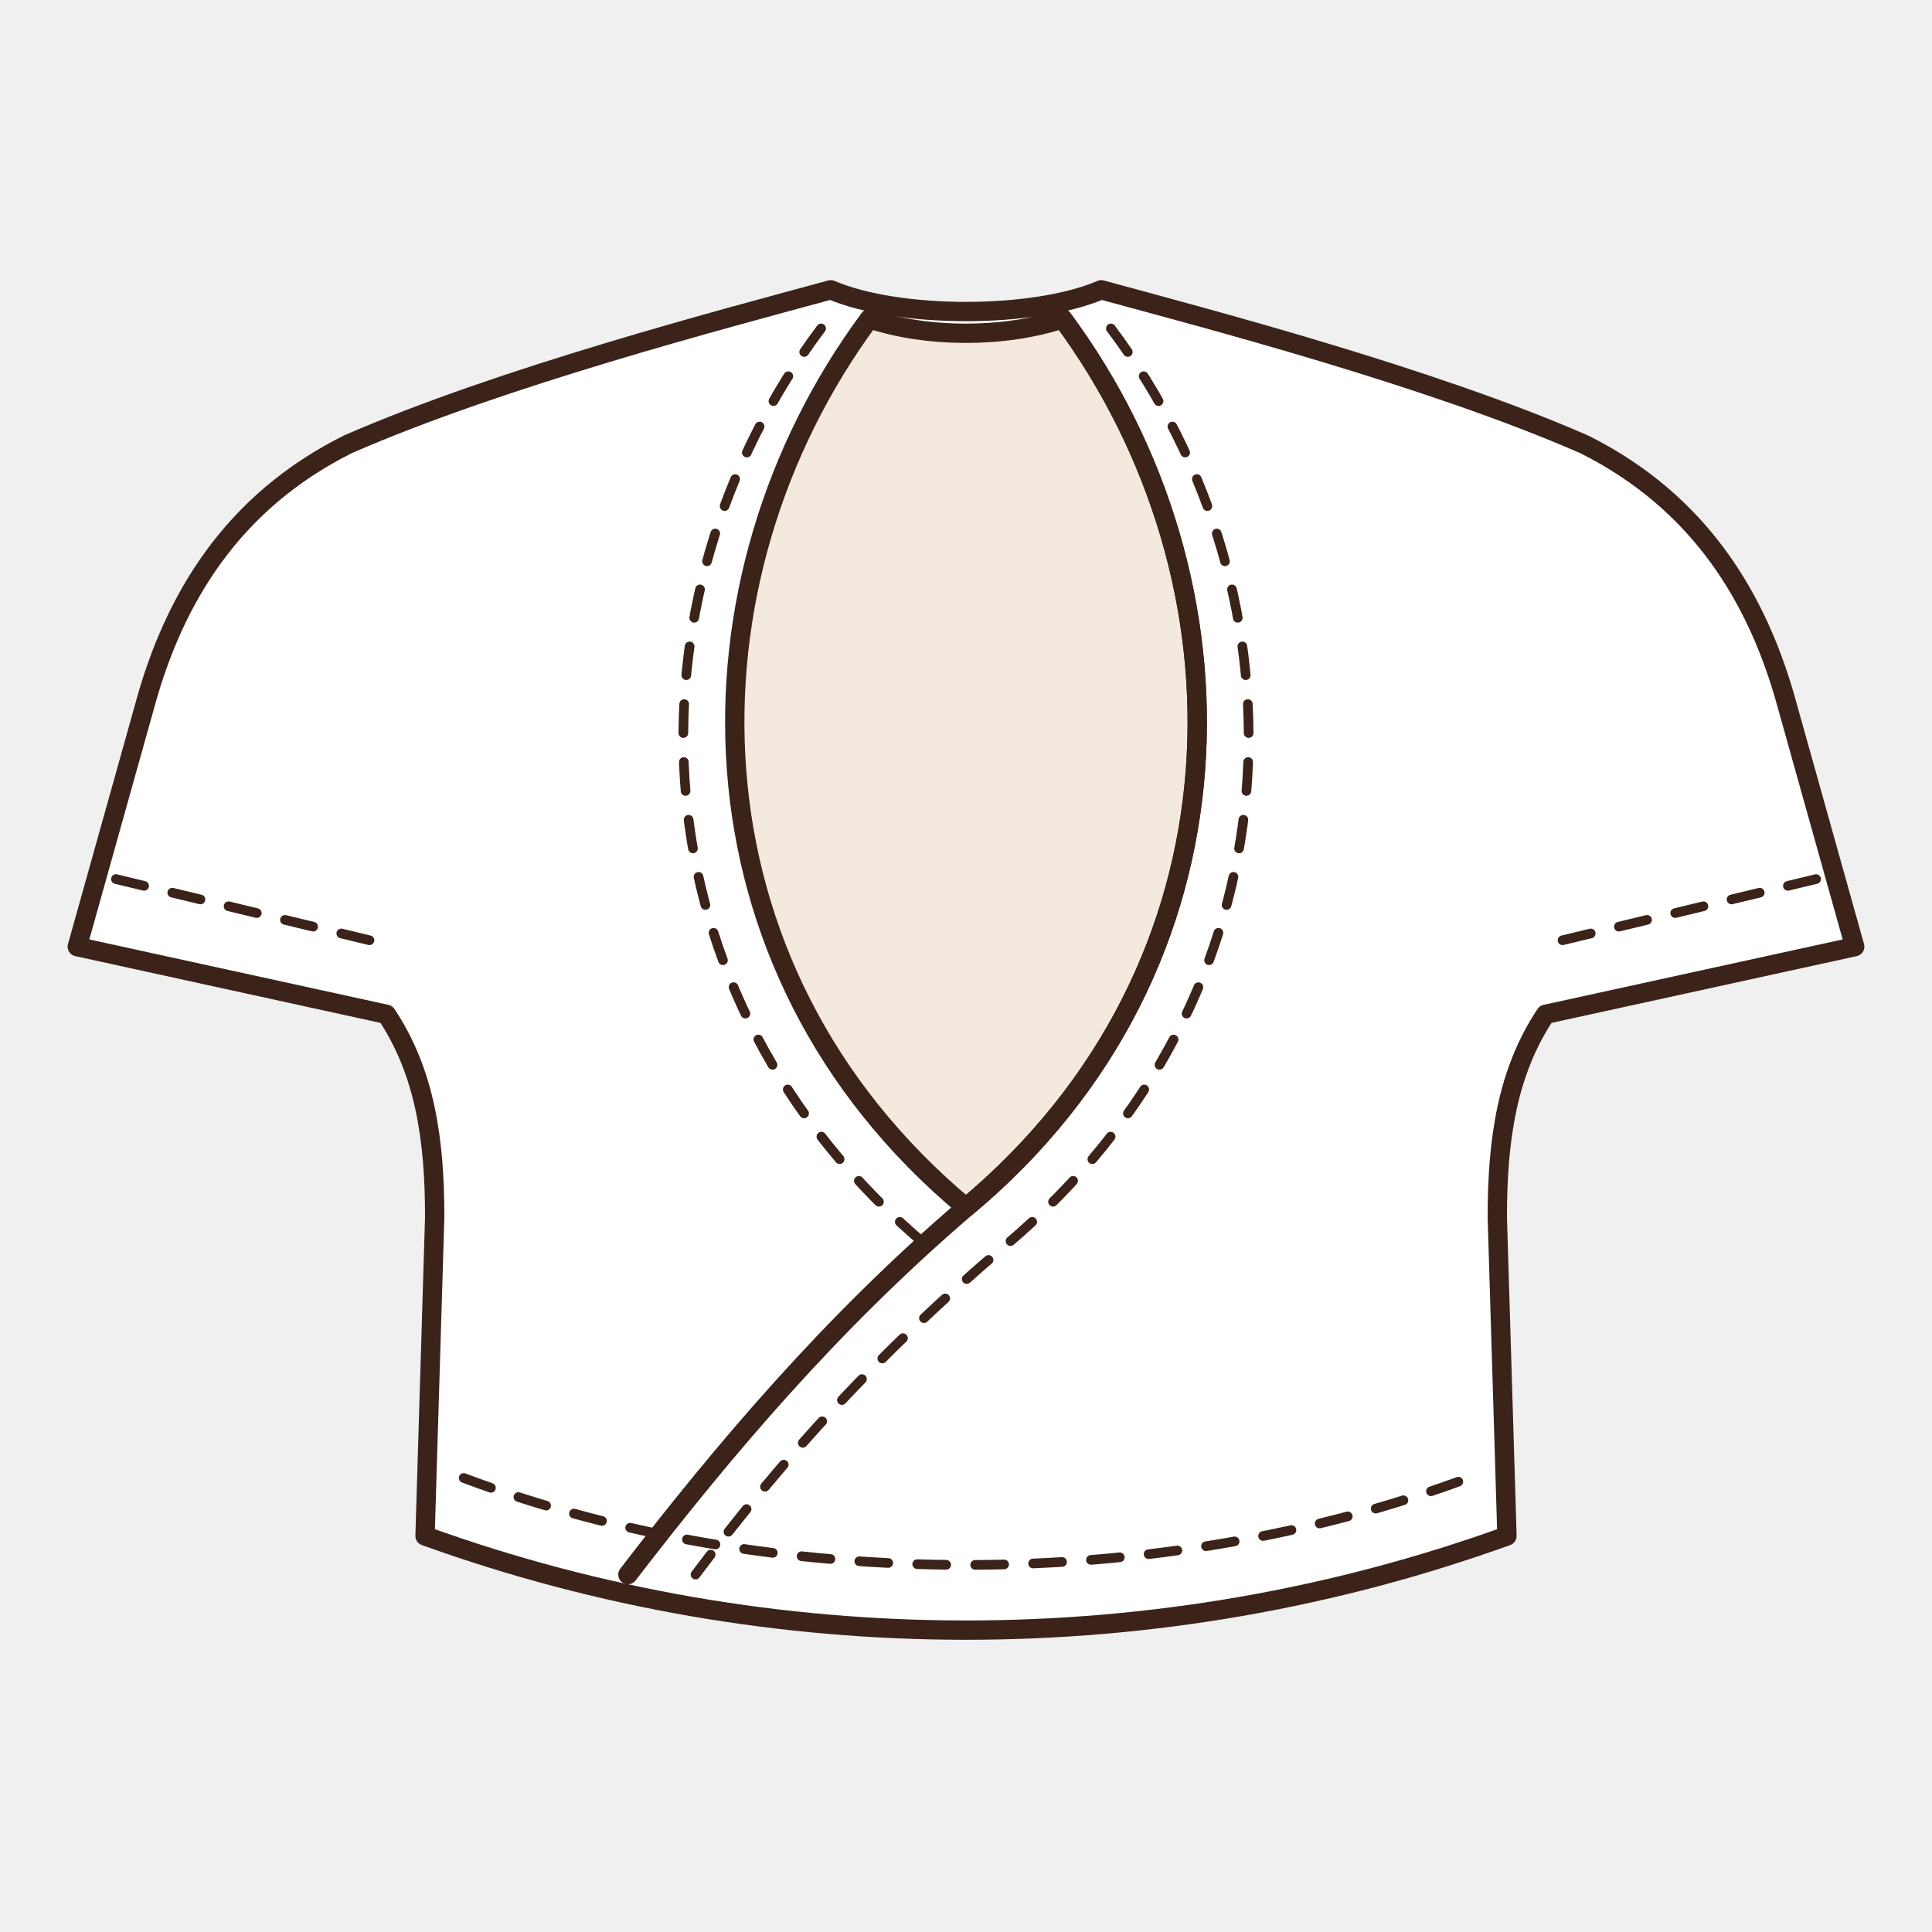
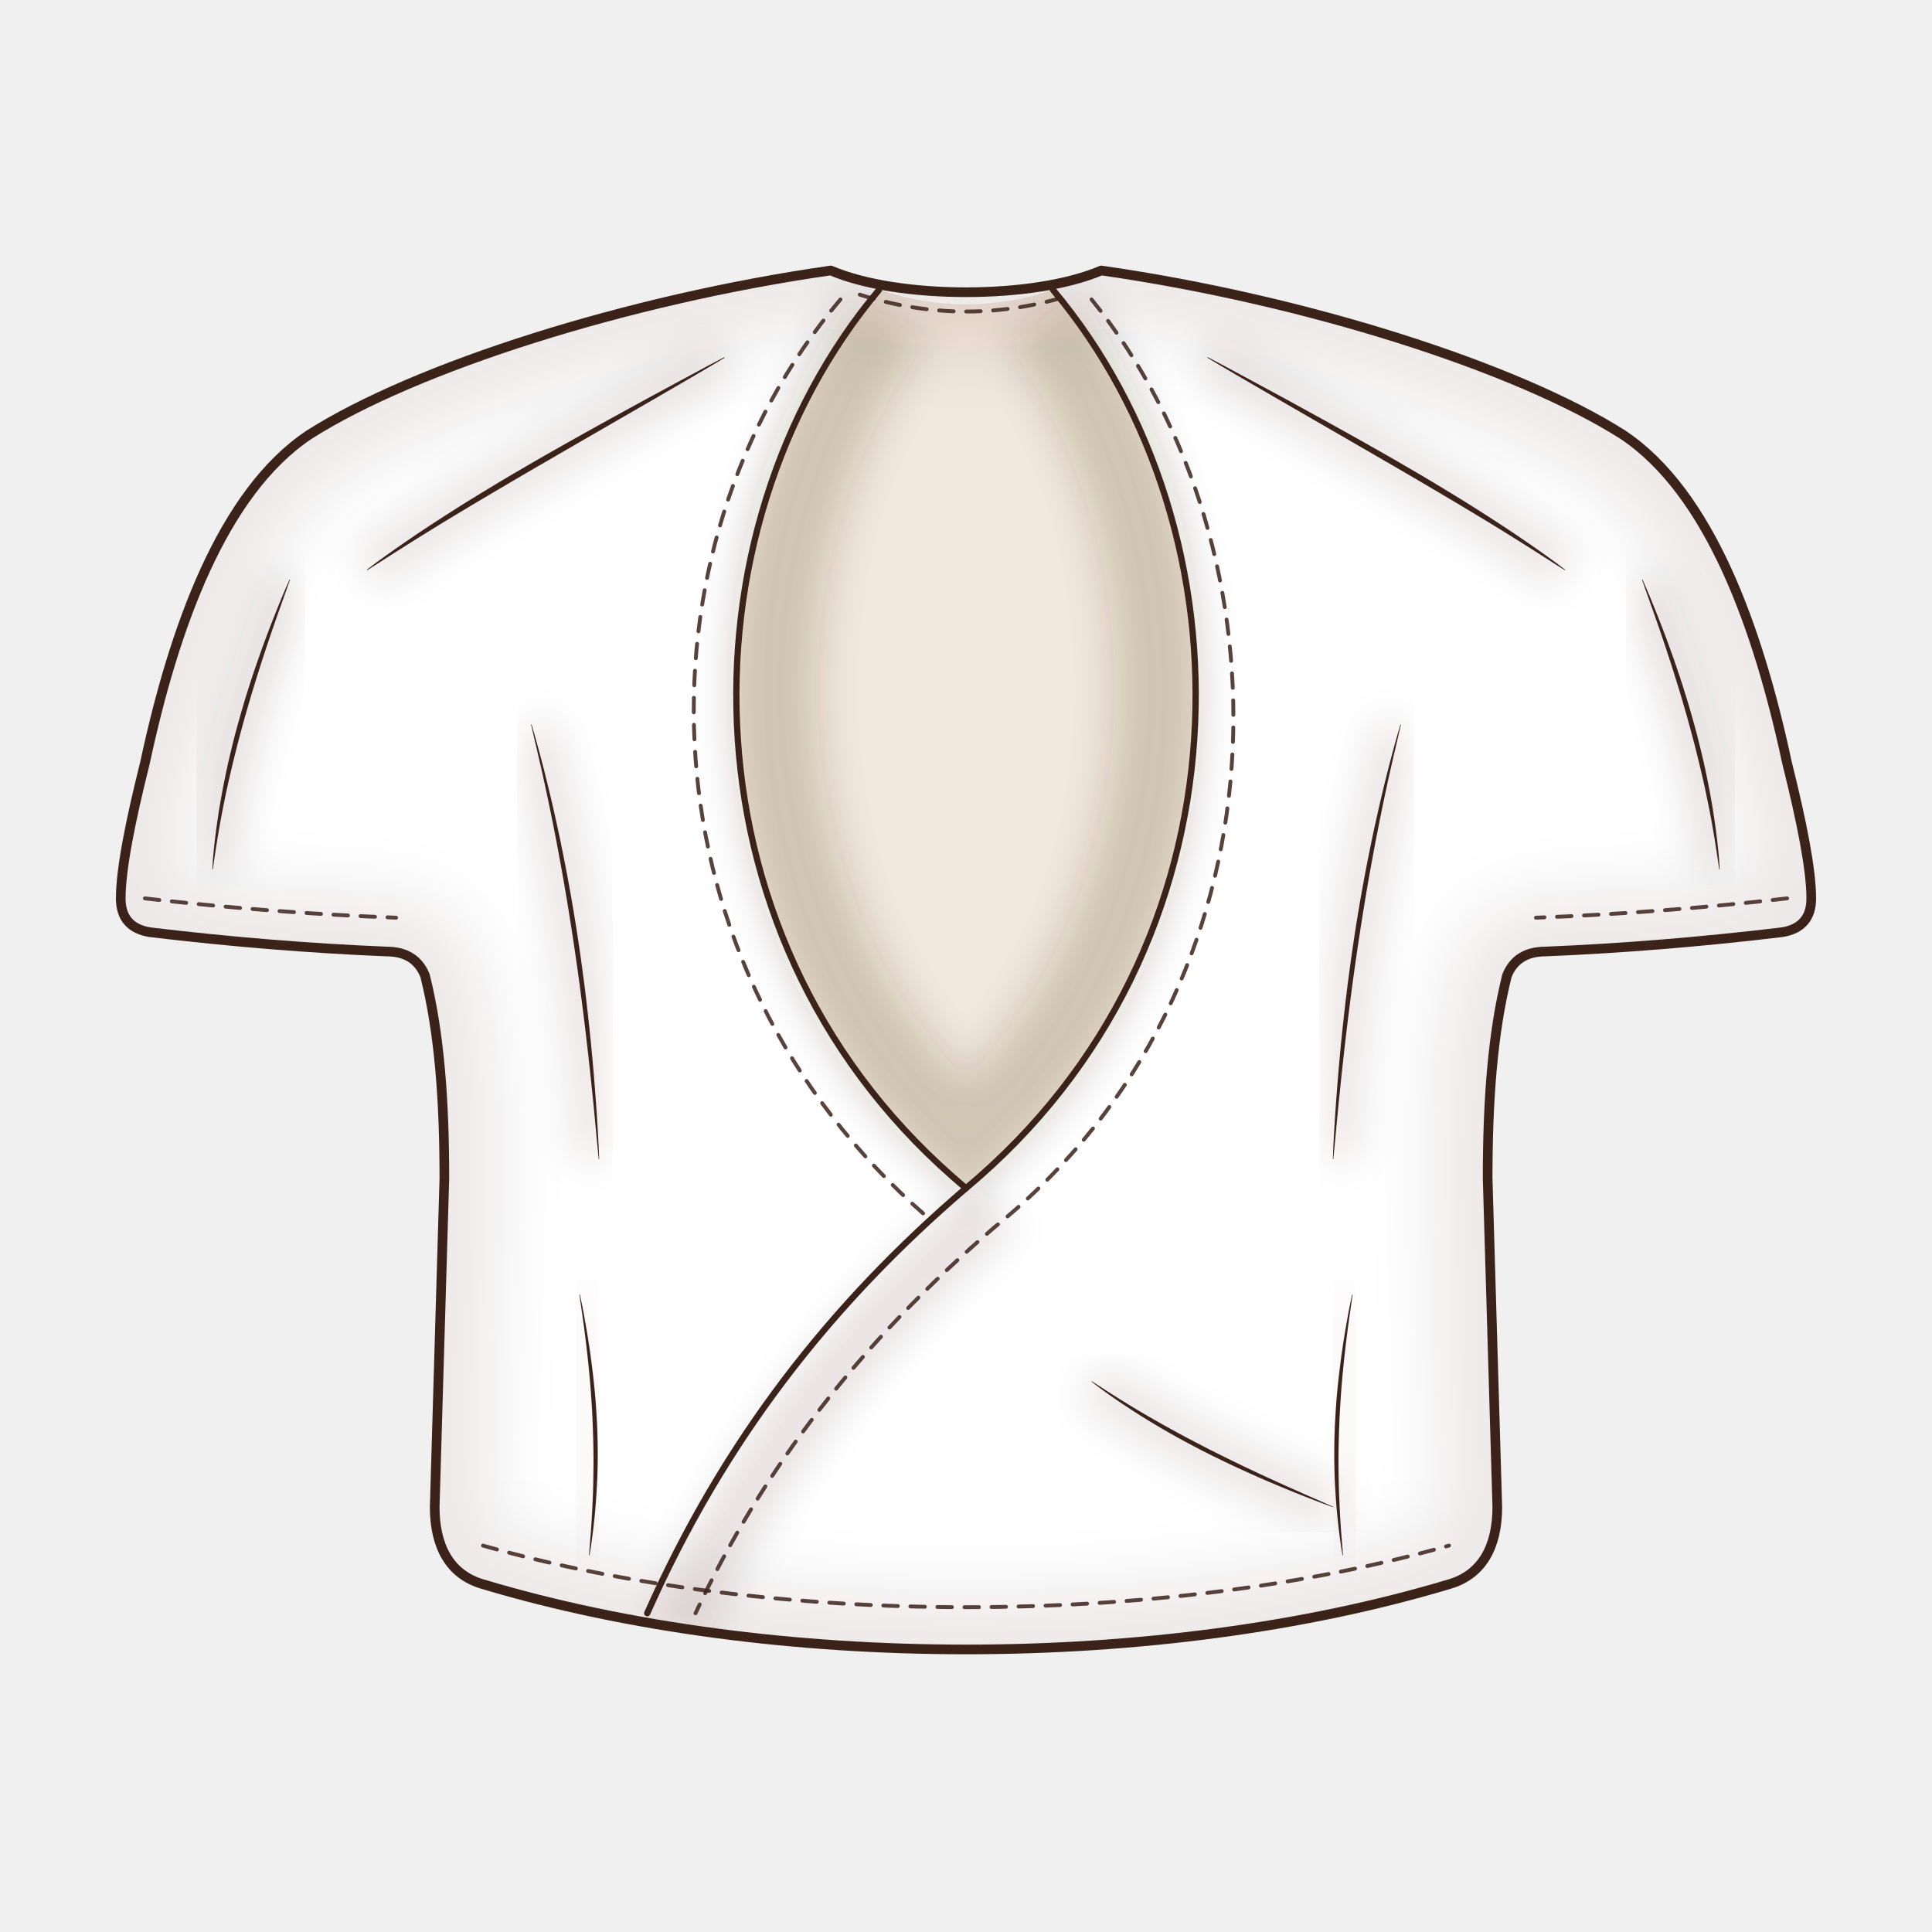
<svg xmlns="http://www.w3.org/2000/svg" viewBox="0 0 400 400">
-   <g fill="none" stroke="#3B231A" stroke-linejoin="round" stroke-linecap="round">
-     <path stroke-width="4" fill="#fff" d="M172 60 C150 66 104 78 72 92 C48 104 36 124 30 146 L16 196 L80 210  C88 222 90 236 90 252 L88 318 C160 344 240 344 312 318 L310 252 C310 236 312 222 320 210 L384 196  L370 146 C364 124 352 104 328 92 C296 78 250 66 228 60 C214 66 186 66 172 60 Z" />
-     <path stroke-width="4" fill="#F3E9DE" d="M180 66 C140 120 140 200 200 250 C260 200 260 120 220 66 C208 70 192 70 180 66 Z" />
-     <path stroke-width="4" d="M220 66 C260 120 260 200 200 250 C172 274 150 300 130 326" />
-     <path stroke-width="2" stroke-dasharray="6 6" d="M230 68 C272 124 270 206 208 258 C182 280 162 302 144 326" />
-     <path stroke-width="2" stroke-dasharray="6 6" d="M170 68 C128 124 130 206 192 258" />
-     <path stroke-width="2" stroke-dasharray="6 6" d="M178 62 C192 72 208 72 222 62" />
-     <path stroke-width="2" stroke-dasharray="6 6" d="M24 182 L82 196 M376 182 L318 196" />
-     <path stroke-width="2" stroke-dasharray="6 6" d="M96 306 C160 330 240 330 304 306" />
+   <defs>
+     <clipPath id="cl-e">
+       <path d="M172 56 C130 62 86 76 64 90 C46 102 36 130 30 158 C27 170 25 180 25 186 Q25 192 31 193 Q56 196 80 197 Q86 197 88 202 C91 214 92 228 92 244 L90 312 C90 320 93 326 100 328 C160 346 240 346 300 328 C307 326 310 320 310 312 L308 244 C308 228 309 214 312 202 Q314 197 320 197 Q344 196 369 193 Q375 192 375 186 C375 180 373 170 370 158 C364 130 354 102 336 90 C314 76 270 62 228 56 C214 62 186 62 172 56Z" />
+     </clipPath>
+     <filter id="bl-e" x="-20%" y="-20%" width="140%" height="140%">
+       <feGaussianBlur stdDeviation="4" />
+     </filter>
+     <filter id="bl2-e" x="-20%" y="-20%" width="140%" height="140%">
+       <feGaussianBlur stdDeviation="7" />
+     </filter>
+   </defs>
+   <path d="M172 56 C130 62 86 76 64 90 C46 102 36 130 30 158 C27 170 25 180 25 186 Q25 192 31 193 Q56 196 80 197 Q86 197 88 202 C91 214 92 228 92 244 L90 312 C90 320 93 326 100 328 C160 346 240 346 300 328 C307 326 310 320 310 312 L308 244 C308 228 309 214 312 202 Q314 197 320 197 Q344 196 369 193 Q375 192 375 186 C375 180 373 170 370 158 C364 130 354 102 336 90 C314 76 270 62 228 56 C214 62 186 62 172 56Z" fill="#fff" />
+   <path d="M182 60 C140 110 140 196 200 246 C260 196 260 110 218 60 C206 64 194 64 182 60Z" fill="#F1E7DC" />
+   <g clip-path="url(#cl-e)">
+     <path d="M184 66 C150 112 150 192 200 236 C250 192 250 112 216 66" stroke="#3B231A" stroke-opacity=".18" stroke-width="18" fill="none" filter="url(#bl-e)" />
+     <path d="M200 246 C172 270 150 298 134 334" stroke="#3B231A" stroke-opacity=".12" stroke-width="12" fill="none" filter="url(#bl-e)" transform="translate(6 4)" />
+     <path d="M172 56 C130 62 86 76 64 90 C46 102 36 130 30 158 C27 170 25 180 25 186 Q25 192 31 193 Q56 196 80 197 Q86 197 88 202 C91 214 92 228 92 244 L90 312 C90 320 93 326 100 328 C160 346 240 346 300 328 C307 326 310 320 310 312 L308 244 C308 228 309 214 312 202 Q314 197 320 197 Q344 196 369 193 Q375 192 375 186 C375 180 373 170 370 158 C364 130 354 102 336 90 C314 76 270 62 228 56 C214 62 186 62 172 56Z" fill="none" stroke="#3B231A" stroke-opacity=".09" stroke-width="22" filter="url(#bl2-e)" />
+     <path d="M150 74 C118 92 96 104 76 118" stroke="#3B231A" stroke-opacity=".10" stroke-width="10" fill="none" filter="url(#bl-e)" />
+     <path d="M250 74 C282 92 304 104 324 118" stroke="#3B231A" stroke-opacity=".10" stroke-width="10" fill="none" filter="url(#bl-e)" />
+     <path d="M60 120 C52 140 46 160 44 180" stroke="#3B231A" stroke-opacity=".10" stroke-width="10" fill="none" filter="url(#bl-e)" />
+     <path d="M340 120 C348 140 354 160 356 180" stroke="#3B231A" stroke-opacity=".10" stroke-width="10" fill="none" filter="url(#bl-e)" />
+     <path d="M110 150 C118 180 122 210 124 240" stroke="#3B231A" stroke-opacity=".10" stroke-width="10" fill="none" filter="url(#bl-e)" />
+     <path d="M290 150 C282 180 278 210 276 240" stroke="#3B231A" stroke-opacity=".10" stroke-width="10" fill="none" filter="url(#bl-e)" />
+     <path d="M120 268 C124 290 124 306 122 322" stroke="#3B231A" stroke-opacity=".10" stroke-width="10" fill="none" filter="url(#bl-e)" />
+     <path d="M280 268 C276 290 276 306 278 322" stroke="#3B231A" stroke-opacity=".10" stroke-width="10" fill="none" filter="url(#bl-e)" />
+     <path d="M226 286 C240 296 256 304 276 312" stroke="#3B231A" stroke-opacity=".10" stroke-width="10" fill="none" filter="url(#bl-e)" />
  </g>
+   <g fill="none" stroke="#3B231A" stroke-linecap="round" stroke-linejoin="round">
+     <g stroke-width=".8" stroke-dasharray="3 2.6" stroke-opacity=".85">
+       <path d="M174 62 C130 114 132 200 192 252" />
+       <path d="M226 62 C268 114 268 204 206 254 C178 278 158 304 144 334" />
+       <path d="M178 61 Q200 68 222 61" />
+       <path d="M30 186 Q56 189 82 190" />
+       <path d="M370 186 Q344 189 318 190" />
+       <path d="M100 320 C160 337 240 337 300 320" />
+     </g>
+     <g stroke-width="1.3">
+       <path d="M182 60 C140 110 140 196 200 246" />
+       <path d="M218 60 C260 110 260 196 200 246 C172 270 150 298 134 334" />
+     </g>
+     <path d="M172 56 C130 62 86 76 64 90 C46 102 36 130 30 158 C27 170 25 180 25 186 Q25 192 31 193 Q56 196 80 197 Q86 197 88 202 C91 214 92 228 92 244 L90 312 C90 320 93 326 100 328 C160 346 240 346 300 328 C307 326 310 320 310 312 L308 244 C308 228 309 214 312 202 Q314 197 320 197 Q344 196 369 193 Q375 192 375 186 C375 180 373 170 370 158 C364 130 354 102 336 90 C314 76 270 62 228 56 C214 62 186 62 172 56Z" stroke-width="2" />
+   </g>
+   <path d="M149.97 73.94 L146.75 75.63 L143.62 77.32 L140.55 78.97 L137.54 80.60 L134.60 82.19 L131.72 83.76 L128.90 85.31 L126.13 86.83 L123.42 88.33 L120.76 89.81 L118.15 91.27 L115.59 92.72 L113.08 94.14 L110.61 95.56 L108.19 96.97 L105.81 98.36 L103.47 99.75 L101.17 101.14 L98.90 102.52 L96.67 103.89 L94.48 105.27 L92.31 106.65 L90.18 108.03 L88.07 109.41 L85.99 110.80 L83.94 112.20 L81.90 113.61 L79.90 115.03 L77.91 116.47 L75.96 117.95 L76.04 118.05 L78.10 116.74 L80.16 115.42 L82.23 114.10 L84.32 112.78 L86.42 111.46 L88.54 110.14 L90.68 108.82 L92.85 107.50 L95.04 106.18 L97.25 104.85 L99.50 103.51 L101.78 102.16 L104.09 100.80 L106.43 99.42 L108.81 98.03 L111.23 96.62 L113.69 95.20 L116.18 93.75 L118.73 92.28 L121.31 90.78 L123.95 89.26 L126.63 87.71 L129.36 86.13 L132.15 84.52 L134.99 82.88 L137.88 81.20 L140.84 79.48 L143.85 77.73 L146.91 75.93 L150.03 74.06Z" fill="#3B231A" stroke="none" />
+   <path d="M249.97 74.06 L253.09 75.93 L256.15 77.73 L259.16 79.48 L262.12 81.20 L265.01 82.88 L267.85 84.52 L270.64 86.13 L273.37 87.71 L276.05 89.26 L278.69 90.78 L281.27 92.28 L283.82 93.75 L286.31 95.20 L288.77 96.62 L291.19 98.03 L293.57 99.42 L295.91 100.80 L298.22 102.16 L300.50 103.51 L302.75 104.85 L304.96 106.18 L307.15 107.50 L309.32 108.82 L311.46 110.14 L313.58 111.46 L315.68 112.78 L317.77 114.10 L319.84 115.42 L321.90 116.74 L323.96 118.05 L324.04 117.95 L322.09 116.47 L320.10 115.03 L318.10 113.61 L316.06 112.20 L314.01 110.80 L311.93 109.41 L309.82 108.03 L307.69 106.65 L305.52 105.27 L303.33 103.89 L301.10 102.52 L298.83 101.14 L296.53 99.75 L294.19 98.36 L291.81 96.97 L289.39 95.56 L286.92 94.14 L284.41 92.72 L281.85 91.27 L279.24 89.81 L276.58 88.33 L273.87 86.83 L271.10 85.31 L268.28 83.76 L265.40 82.19 L262.46 80.60 L259.45 78.97 L256.38 77.32 L253.25 75.63 L250.03 73.94Z" fill="#3B231A" stroke="none" />
+   <path d="M59.95 119.98 L59.08 121.95 L58.25 123.93 L57.44 125.91 L56.65 127.90 L55.87 129.89 L55.12 131.88 L54.39 133.87 L53.67 135.87 L52.98 137.86 L52.30 139.86 L51.65 141.86 L51.02 143.86 L50.41 145.86 L49.83 147.86 L49.26 149.87 L48.72 151.87 L48.21 153.88 L47.72 155.88 L47.25 157.89 L46.81 159.90 L46.40 161.91 L46.01 163.92 L45.65 165.93 L45.31 167.94 L45.01 169.95 L44.73 171.96 L44.48 173.97 L44.26 175.98 L44.08 177.98 L43.95 179.99 L44.05 180.01 L44.35 178.02 L44.64 176.02 L44.96 174.03 L45.29 172.04 L45.64 170.05 L46.01 168.06 L46.41 166.07 L46.82 164.08 L47.25 162.09 L47.71 160.10 L48.18 158.11 L48.67 156.12 L49.17 154.12 L49.70 152.13 L50.24 150.13 L50.79 148.14 L51.37 146.14 L51.95 144.14 L52.56 142.14 L53.18 140.14 L53.81 138.14 L54.46 136.13 L55.12 134.13 L55.79 132.12 L56.48 130.11 L57.18 128.10 L57.89 126.09 L58.61 124.07 L59.33 122.05 L60.05 120.02Z" fill="#3B231A" stroke="none" />
+   <path d="M339.95 120.02 L340.67 122.05 L341.39 124.07 L342.11 126.09 L342.82 128.10 L343.52 130.11 L344.21 132.12 L344.88 134.13 L345.54 136.13 L346.19 138.14 L346.82 140.14 L347.44 142.14 L348.05 144.14 L348.63 146.14 L349.21 148.14 L349.76 150.13 L350.30 152.13 L350.83 154.12 L351.33 156.12 L351.82 158.11 L352.29 160.10 L352.75 162.09 L353.18 164.08 L353.59 166.07 L353.99 168.06 L354.36 170.05 L354.71 172.04 L355.04 174.03 L355.36 176.02 L355.65 178.02 L355.95 180.01 L356.05 179.99 L355.92 177.98 L355.74 175.98 L355.52 173.97 L355.27 171.96 L354.99 169.95 L354.69 167.94 L354.35 165.93 L353.99 163.92 L353.60 161.91 L353.19 159.90 L352.75 157.89 L352.28 155.88 L351.79 153.88 L351.28 151.87 L350.74 149.87 L350.17 147.86 L349.59 145.86 L348.98 143.86 L348.35 141.86 L347.70 139.86 L347.02 137.86 L346.33 135.87 L345.61 133.87 L344.88 131.88 L344.13 129.89 L343.35 127.90 L342.56 125.91 L341.75 123.93 L340.92 121.95 L340.05 119.98Z" fill="#3B231A" stroke="none" />
+   <path d="M109.95 150.01 L110.65 153.03 L111.36 156.05 L112.05 159.06 L112.72 162.06 L113.36 165.07 L113.99 168.08 L114.59 171.08 L115.18 174.08 L115.74 177.08 L116.29 180.08 L116.82 183.08 L117.33 186.08 L117.82 189.08 L118.29 192.08 L118.75 195.07 L119.19 198.07 L119.62 201.07 L120.03 204.06 L120.42 207.06 L120.80 210.05 L121.17 213.05 L121.52 216.04 L121.86 219.04 L122.19 222.03 L122.50 225.03 L122.81 228.02 L123.10 231.02 L123.38 234.01 L123.66 237.01 L123.95 240.00 L124.05 240.00 L123.93 236.99 L123.76 233.99 L123.58 230.98 L123.37 227.98 L123.14 224.97 L122.90 221.97 L122.63 218.96 L122.35 215.96 L122.04 212.95 L121.71 209.95 L121.37 206.94 L121.00 203.94 L120.60 200.93 L120.19 197.93 L119.75 194.93 L119.29 191.92 L118.80 188.92 L118.29 185.92 L117.75 182.92 L117.19 179.92 L116.60 176.92 L115.99 173.92 L115.35 170.92 L114.68 167.92 L113.99 164.93 L113.27 161.94 L112.52 158.94 L111.73 155.95 L110.92 152.97 L110.05 149.99Z" fill="#3B231A" stroke="none" />
+   <path d="M289.95 149.99 L289.08 152.97 L288.27 155.95 L287.48 158.94 L286.73 161.94 L286.01 164.93 L285.32 167.92 L284.65 170.92 L284.01 173.92 L283.40 176.92 L282.81 179.92 L282.25 182.92 L281.71 185.92 L281.20 188.92 L280.71 191.92 L280.25 194.93 L279.81 197.93 L279.40 200.93 L279.00 203.94 L278.63 206.94 L278.29 209.95 L277.96 212.95 L277.65 215.96 L277.37 218.96 L277.10 221.97 L276.86 224.97 L276.63 227.98 L276.42 230.98 L276.24 233.99 L276.07 236.99 L275.95 240.00 L276.05 240.00 L276.34 237.01 L276.62 234.01 L276.90 231.02 L277.19 228.02 L277.50 225.03 L277.81 222.03 L278.14 219.04 L278.48 216.04 L278.83 213.05 L279.20 210.05 L279.58 207.06 L279.97 204.06 L280.38 201.07 L280.81 198.07 L281.25 195.07 L281.71 192.08 L282.18 189.08 L282.67 186.08 L283.18 183.08 L283.71 180.08 L284.26 177.08 L284.82 174.08 L285.41 171.08 L286.01 168.08 L286.64 165.07 L287.28 162.06 L287.95 159.06 L288.64 156.05 L289.35 153.03 L290.05 150.01Z" fill="#3B231A" stroke="none" />
+   <path d="M119.95 268.01 L120.27 270.20 L120.58 272.35 L120.87 274.46 L121.14 276.53 L121.39 278.57 L121.62 280.57 L121.83 282.54 L122.02 284.47 L122.19 286.38 L122.34 288.26 L122.46 290.11 L122.58 291.93 L122.67 293.73 L122.74 295.51 L122.80 297.26 L122.84 299.00 L122.87 300.71 L122.88 302.41 L122.87 304.10 L122.85 305.77 L122.82 307.42 L122.77 309.07 L122.70 310.70 L122.63 312.33 L122.54 313.95 L122.44 315.56 L122.33 317.17 L122.20 318.78 L122.07 320.39 L121.95 321.99 L122.05 322.01 L122.31 320.41 L122.54 318.82 L122.75 317.21 L122.94 315.61 L123.11 313.99 L123.26 312.37 L123.39 310.74 L123.50 309.10 L123.59 307.45 L123.67 305.79 L123.72 304.11 L123.75 302.42 L123.75 300.71 L123.74 298.98 L123.70 297.24 L123.64 295.47 L123.55 293.69 L123.44 291.88 L123.31 290.05 L123.15 288.19 L122.96 286.31 L122.75 284.40 L122.51 282.46 L122.25 280.49 L121.96 278.49 L121.64 276.46 L121.29 274.39 L120.92 272.29 L120.51 270.16 L120.05 267.99Z" fill="#3B231A" stroke="none" />
+   <path d="M279.95 267.99 L279.49 270.16 L279.08 272.29 L278.71 274.39 L278.36 276.46 L278.04 278.49 L277.75 280.49 L277.49 282.46 L277.25 284.40 L277.04 286.31 L276.85 288.19 L276.69 290.05 L276.56 291.88 L276.45 293.69 L276.36 295.47 L276.30 297.24 L276.26 298.98 L276.25 300.71 L276.25 302.42 L276.28 304.11 L276.33 305.79 L276.41 307.45 L276.50 309.10 L276.61 310.74 L276.74 312.37 L276.89 313.99 L277.06 315.61 L277.25 317.21 L277.46 318.82 L277.69 320.41 L277.95 322.01 L278.05 321.99 L277.93 320.39 L277.80 318.78 L277.67 317.17 L277.56 315.56 L277.46 313.95 L277.37 312.33 L277.30 310.70 L277.23 309.07 L277.18 307.42 L277.15 305.77 L277.13 304.10 L277.12 302.41 L277.13 300.71 L277.16 299.00 L277.20 297.26 L277.26 295.51 L277.33 293.73 L277.42 291.93 L277.54 290.11 L277.66 288.26 L277.81 286.38 L277.98 284.47 L278.17 282.54 L278.38 280.57 L278.61 278.57 L278.86 276.53 L279.13 274.46 L279.42 272.35 L279.73 270.20 L280.05 268.01Z" fill="#3B231A" stroke="none" />
+   <path d="M225.97 286.04 L227.34 287.09 L228.73 288.12 L230.14 289.12 L231.57 290.11 L233.02 291.08 L234.49 292.04 L235.97 292.99 L237.48 293.93 L239.00 294.85 L240.54 295.76 L242.10 296.66 L243.68 297.55 L245.28 298.43 L246.90 299.29 L248.54 300.15 L250.21 301.00 L251.89 301.83 L253.60 302.66 L255.33 303.48 L257.09 304.29 L258.86 305.10 L260.66 305.90 L262.49 306.69 L264.34 307.47 L266.21 308.25 L268.11 309.03 L270.04 309.80 L271.99 310.56 L273.97 311.31 L275.98 312.04 L276.02 311.96 L274.06 311.09 L272.12 310.24 L270.20 309.40 L268.31 308.56 L266.44 307.73 L264.59 306.89 L262.77 306.06 L260.97 305.23 L259.19 304.39 L257.43 303.56 L255.70 302.72 L253.98 301.88 L252.29 301.04 L250.61 300.20 L248.96 299.35 L247.32 298.50 L245.70 297.65 L244.10 296.79 L242.51 295.92 L240.94 295.05 L239.39 294.18 L237.85 293.30 L236.33 292.41 L234.82 291.51 L233.33 290.60 L231.85 289.69 L230.38 288.76 L228.92 287.83 L227.48 286.89 L226.03 285.96Z" fill="#3B231A" stroke="none" />
</svg>
